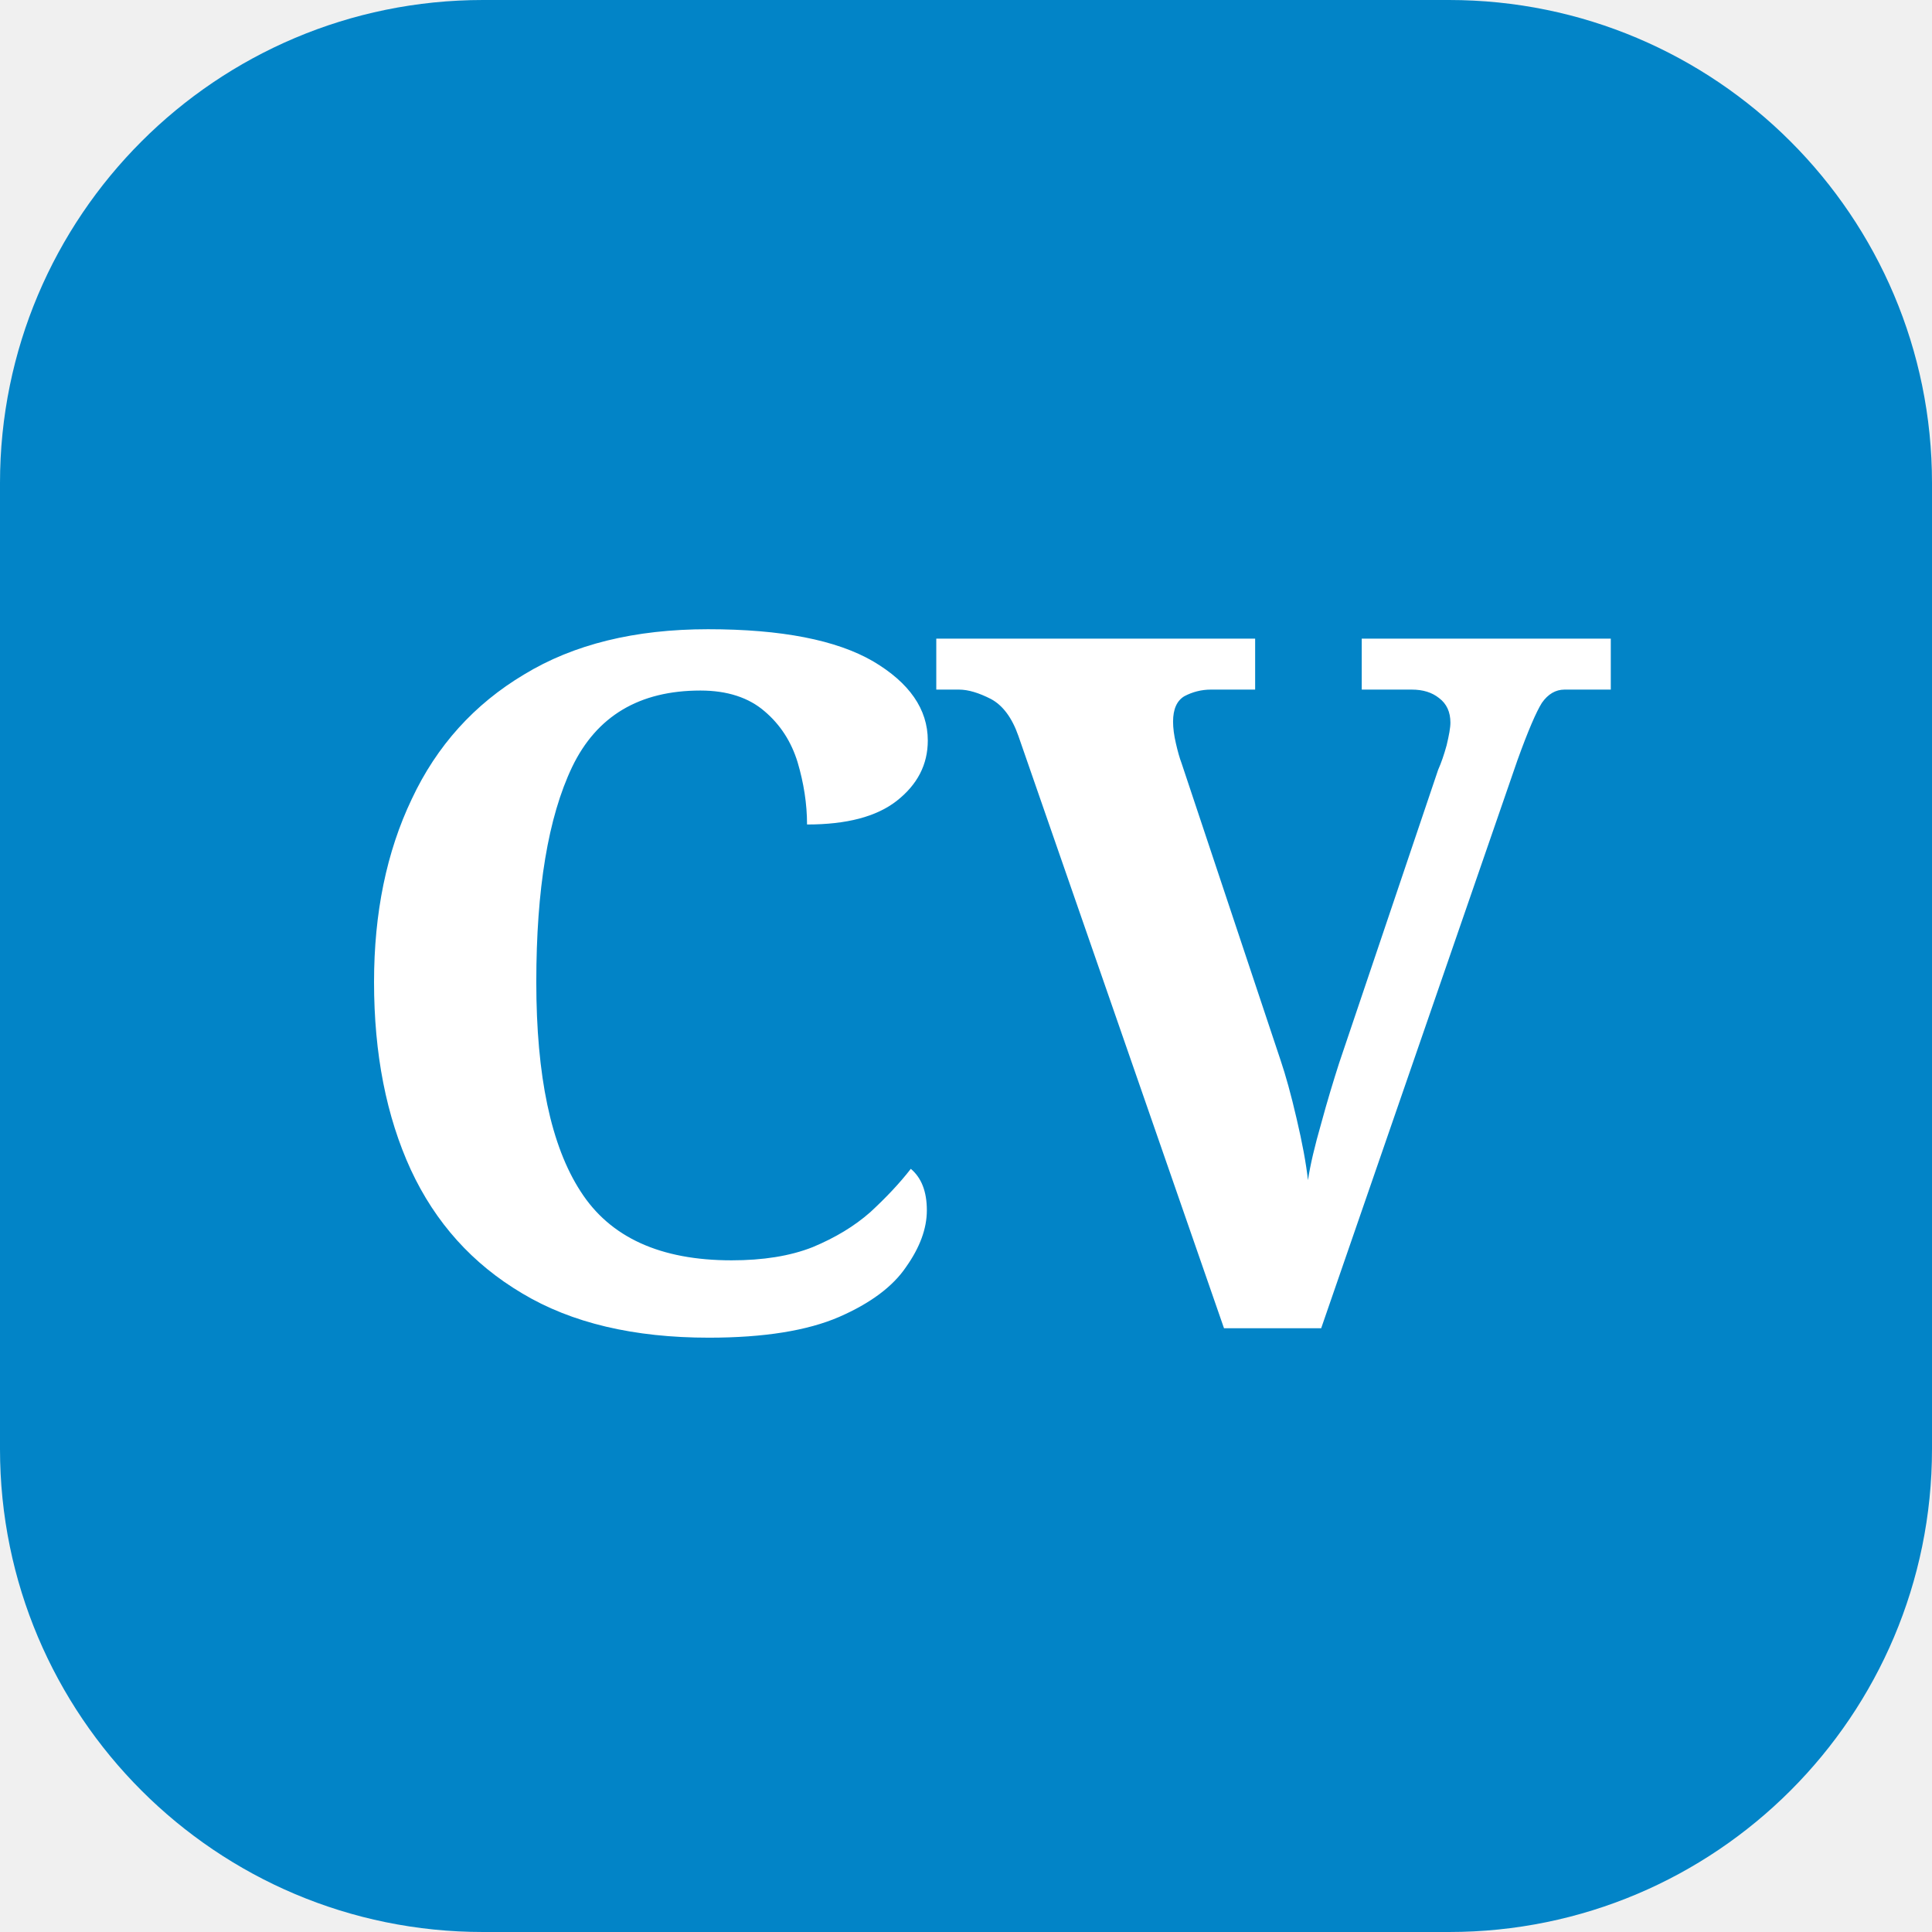
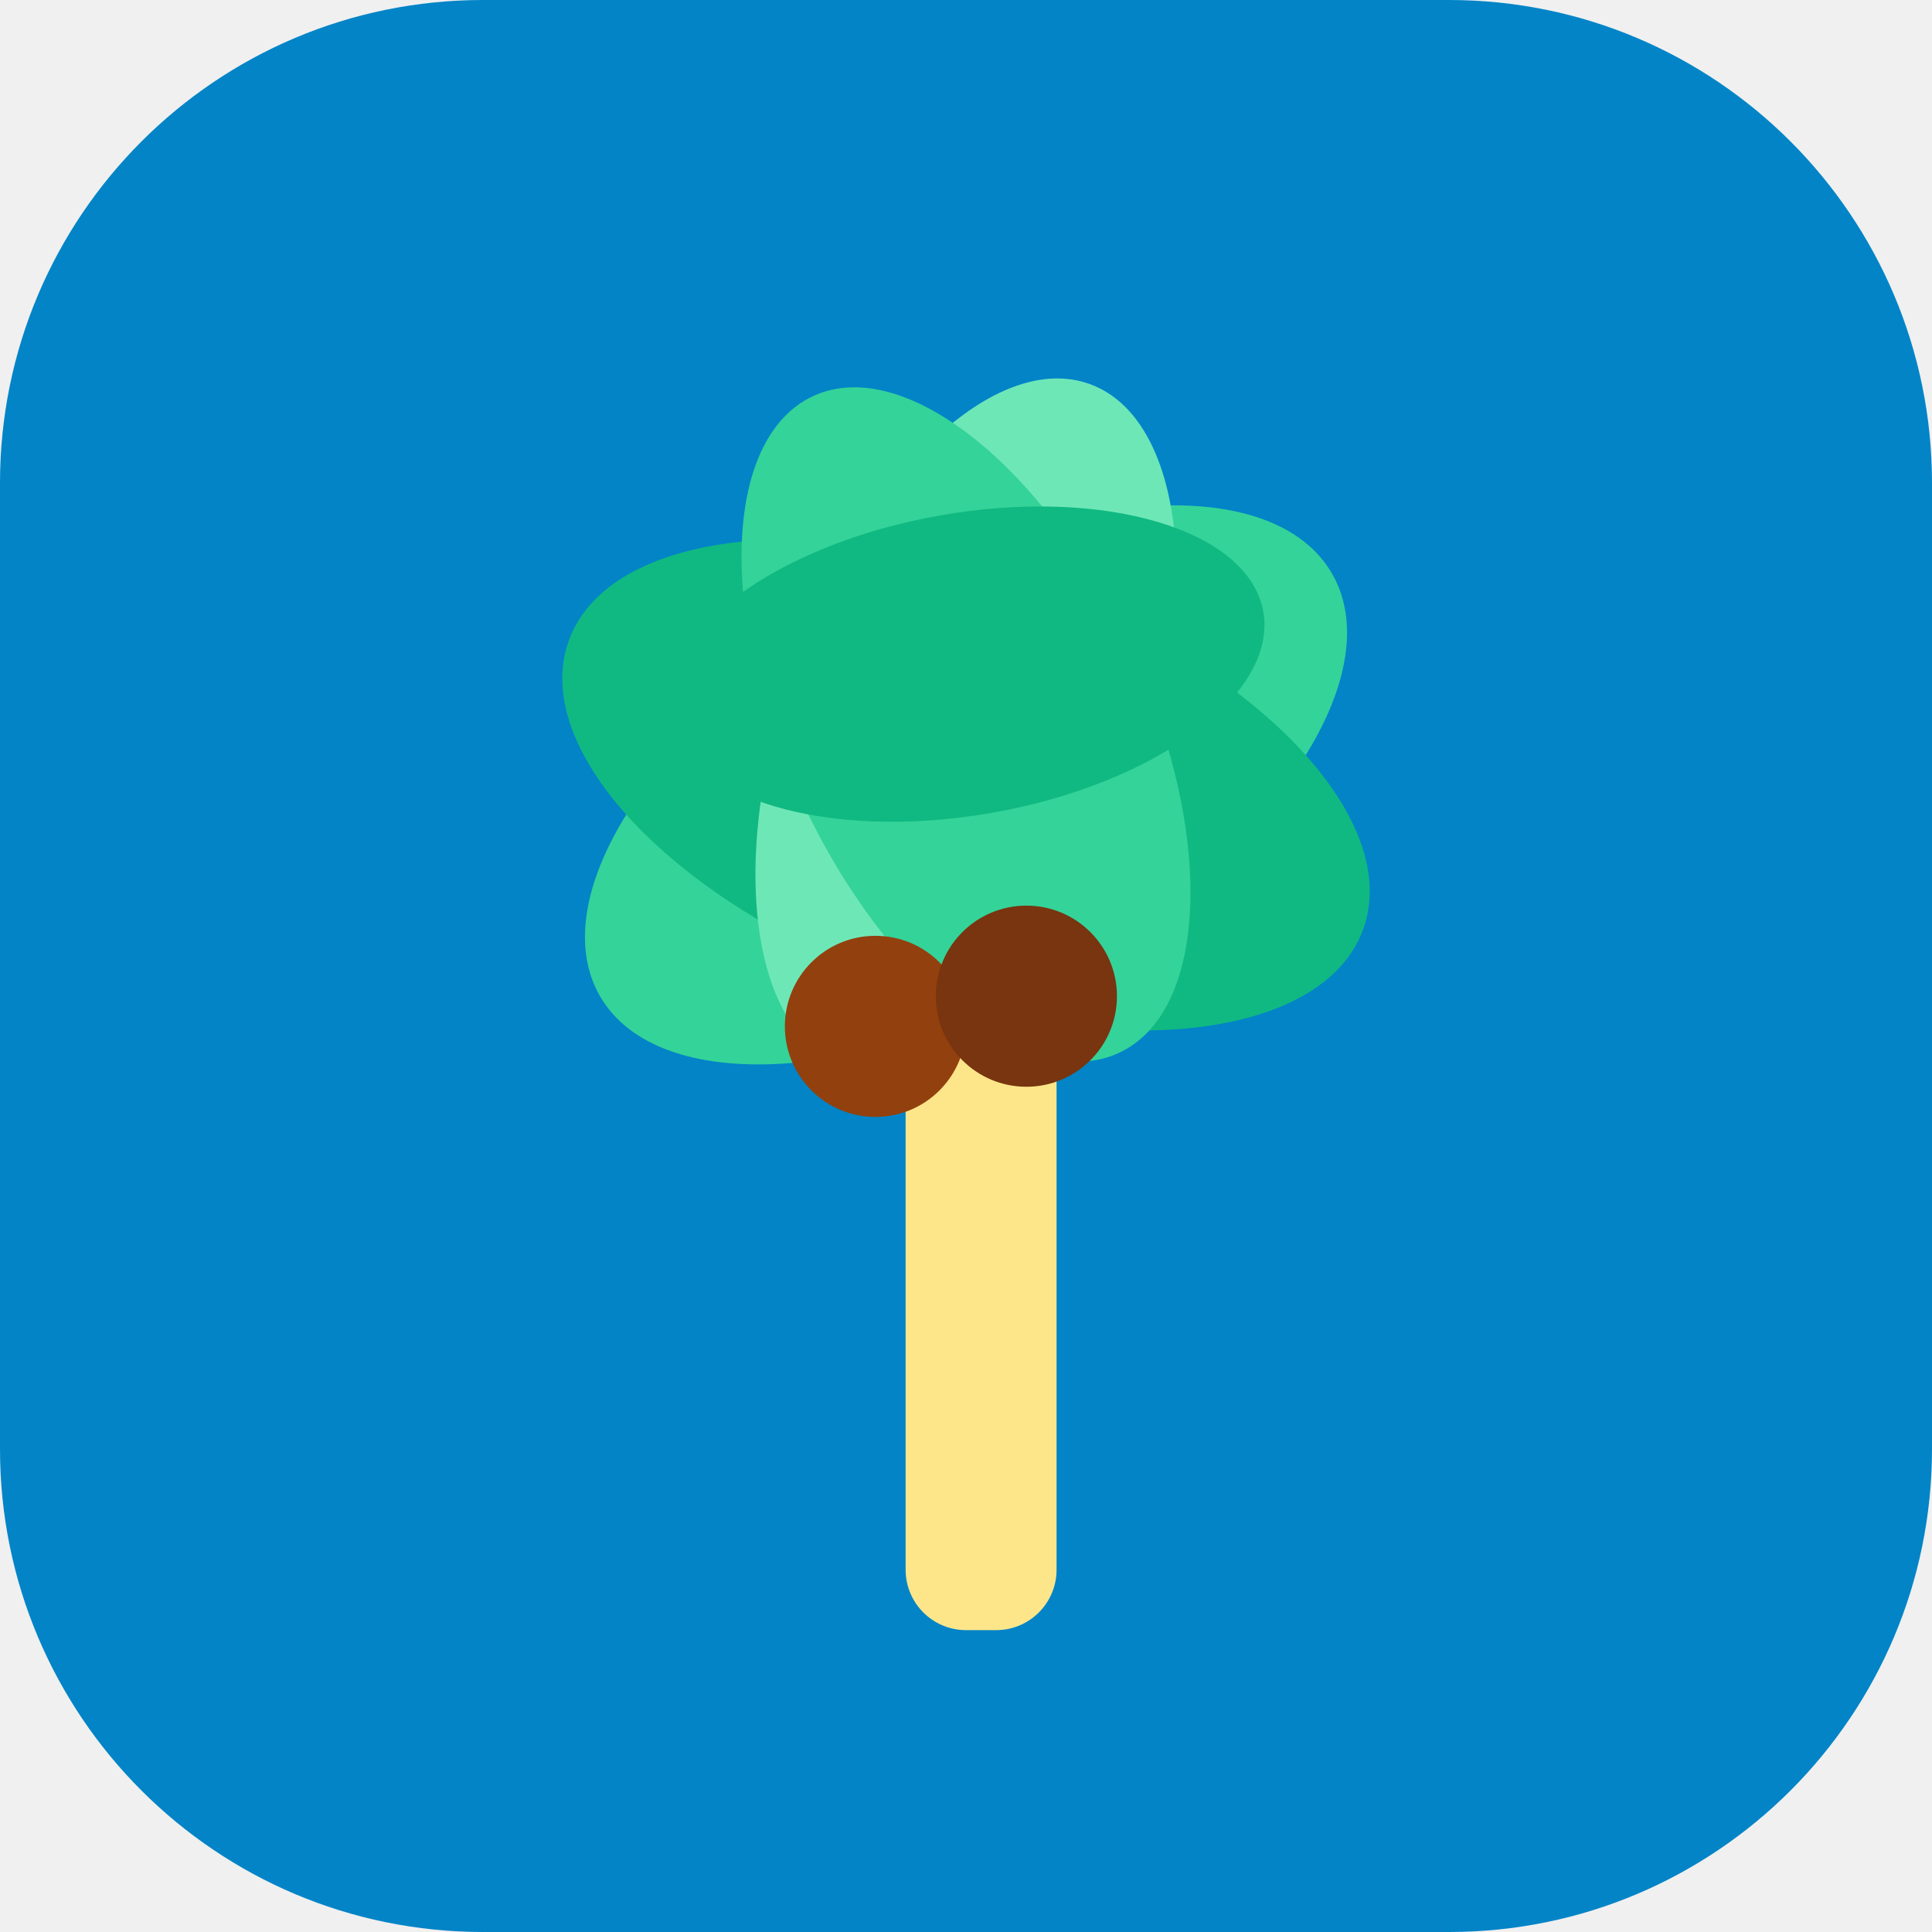
<svg xmlns="http://www.w3.org/2000/svg" viewBox="0 0 32 32">
  <rect width="32" height="32" rx="8" fill="#0284c7" />
-   <text x="16" y="22" font-family="Georgia, serif" font-size="16" font-weight="700" fill="white" text-anchor="middle" letter-spacing="-0.5">CV</text>
+   <rect x="15" y="16" width="2.5" height="11" rx="1" fill="#fde68a" />
+   <ellipse cx="16" cy="13" rx="7" ry="3.5" fill="#34d399" transform="rotate(-30 16 13)" />
+   <ellipse cx="16" cy="13" rx="7" ry="3.5" fill="#10b981" transform="rotate(20 16 13)" />
+   <ellipse cx="16" cy="12" rx="6" ry="3" fill="#6ee7b7" transform="rotate(-70 16 12)" />
+   <ellipse cx="16" cy="12" rx="6" ry="3" fill="#34d399" transform="rotate(65 16 12)" />
+   <ellipse cx="16" cy="11" rx="5" ry="2.5" fill="#10b981" transform="rotate(-10 16 11)" />
+   <circle cx="14.5" cy="17" r="1.5" fill="#92400e" />
+   <circle cx="17" cy="16.5" r="1.5" fill="#78350f" />
</svg>
